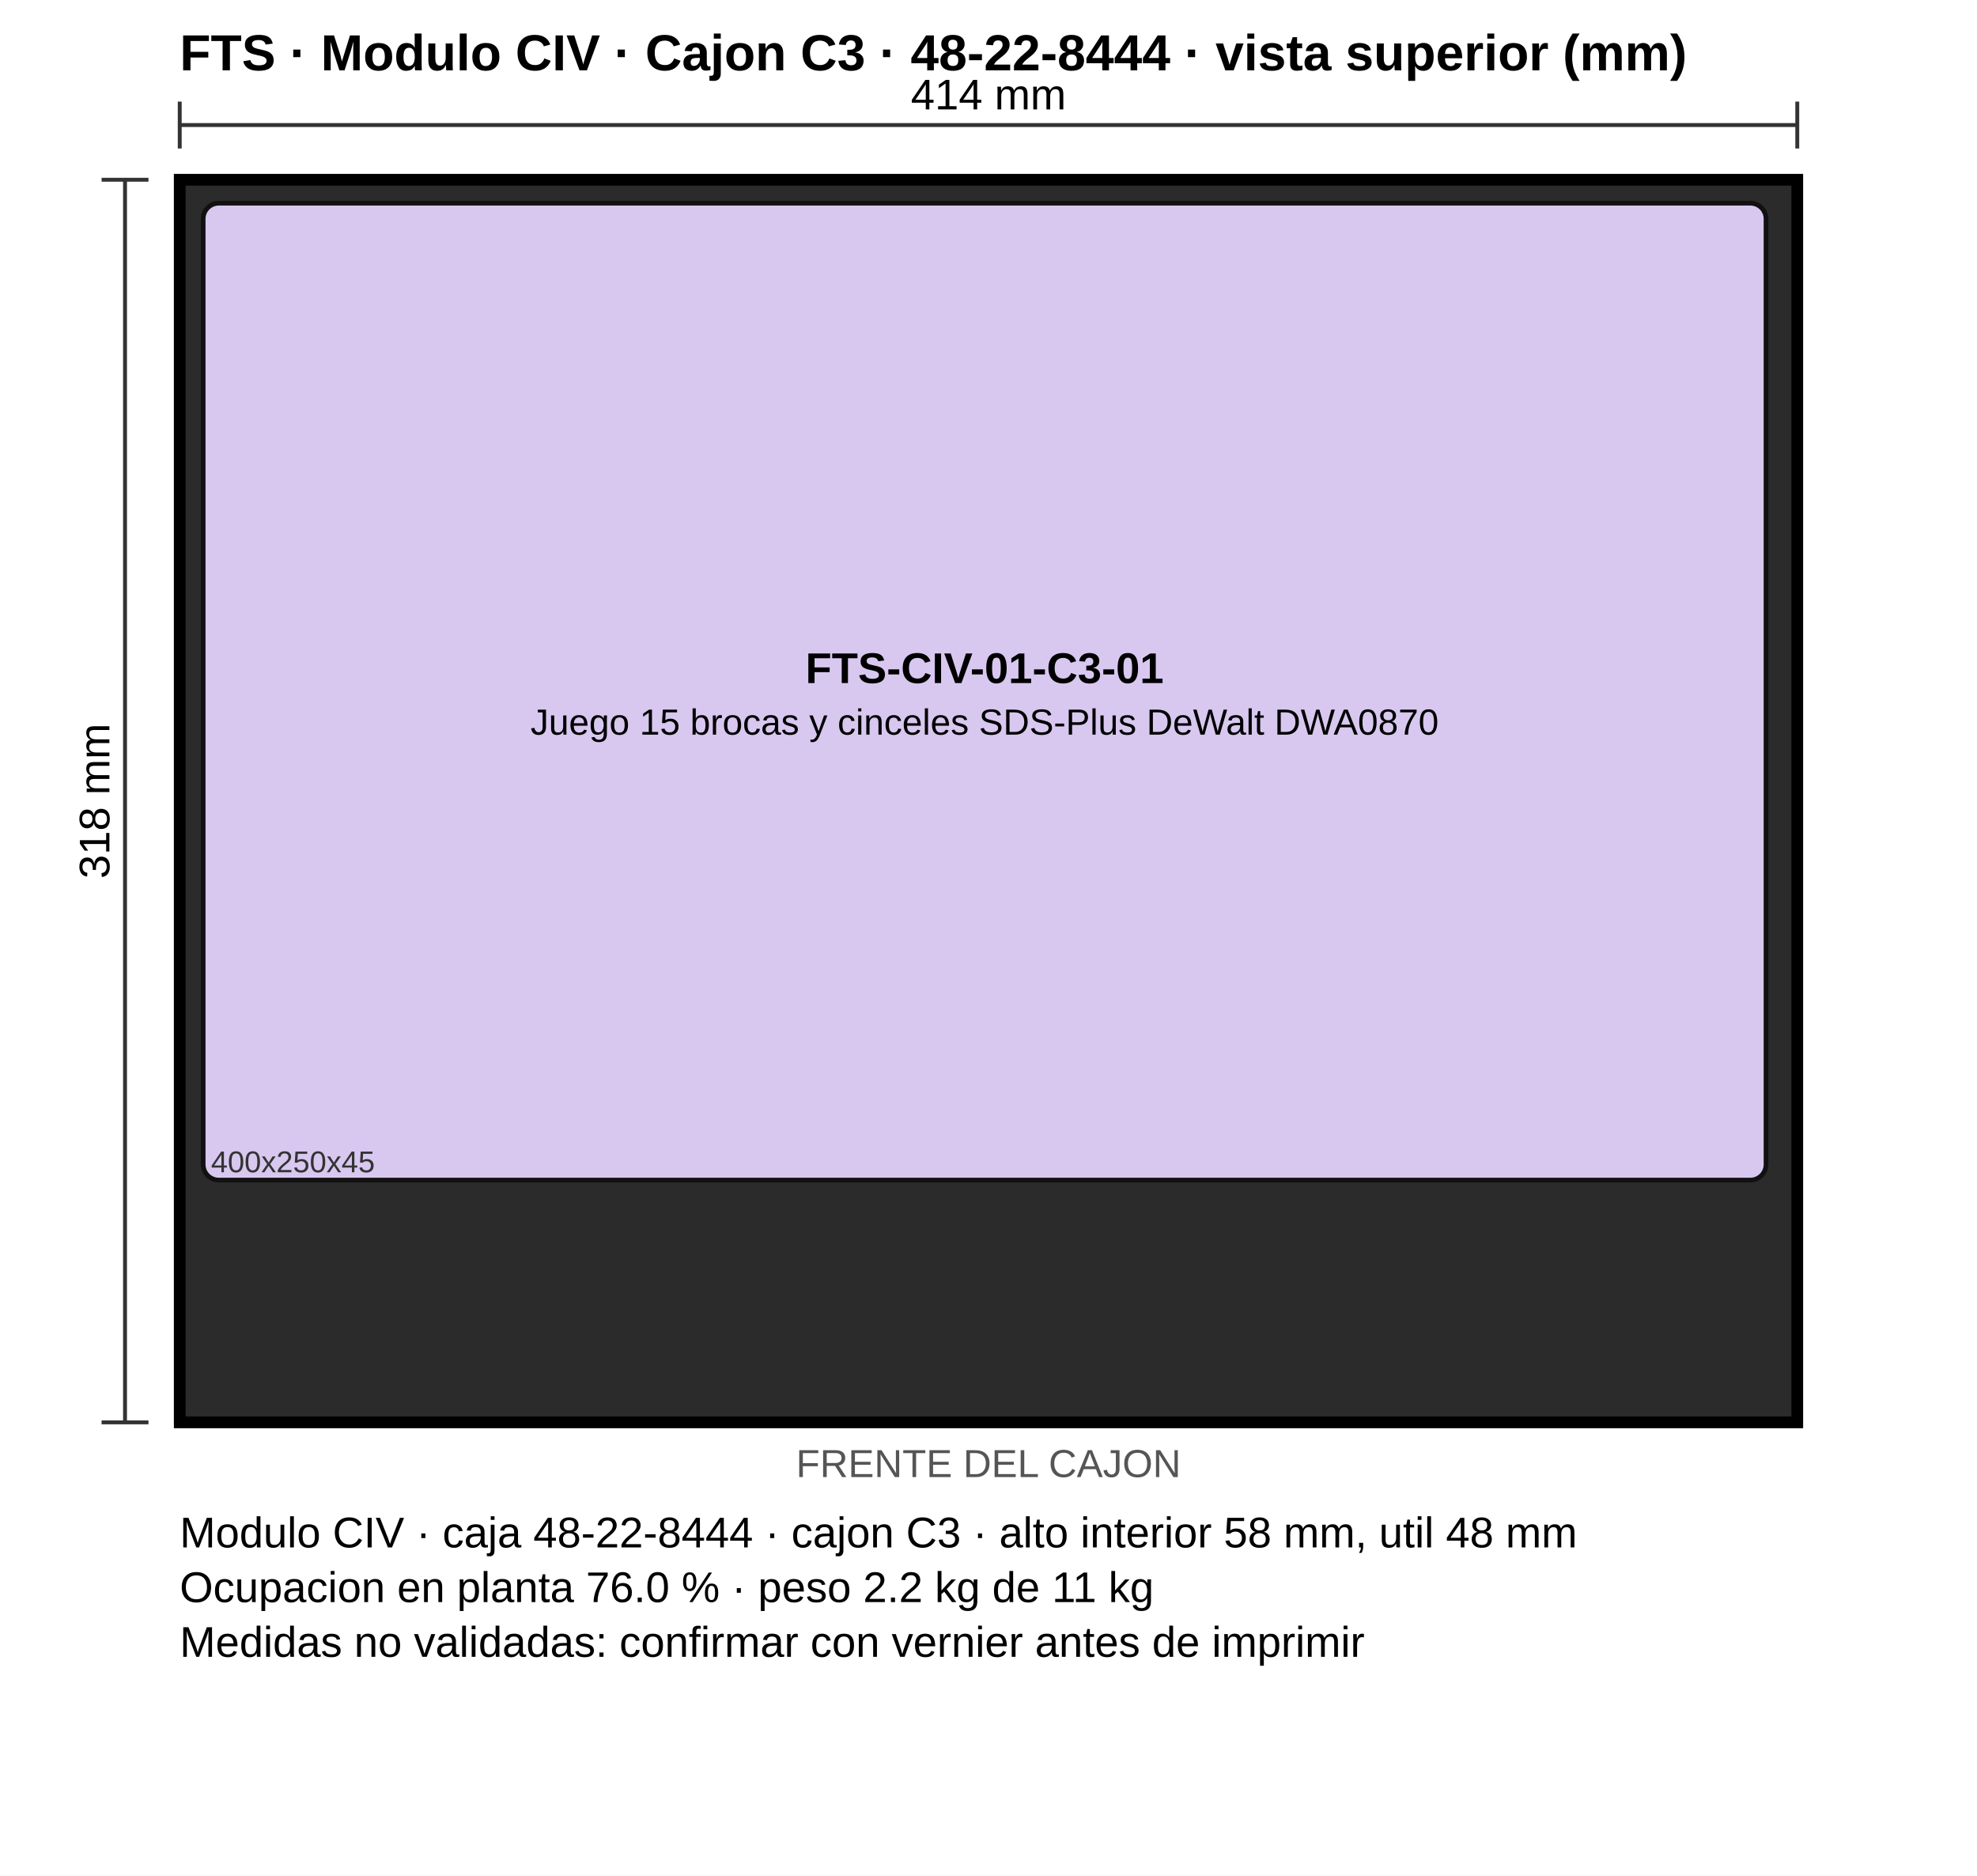
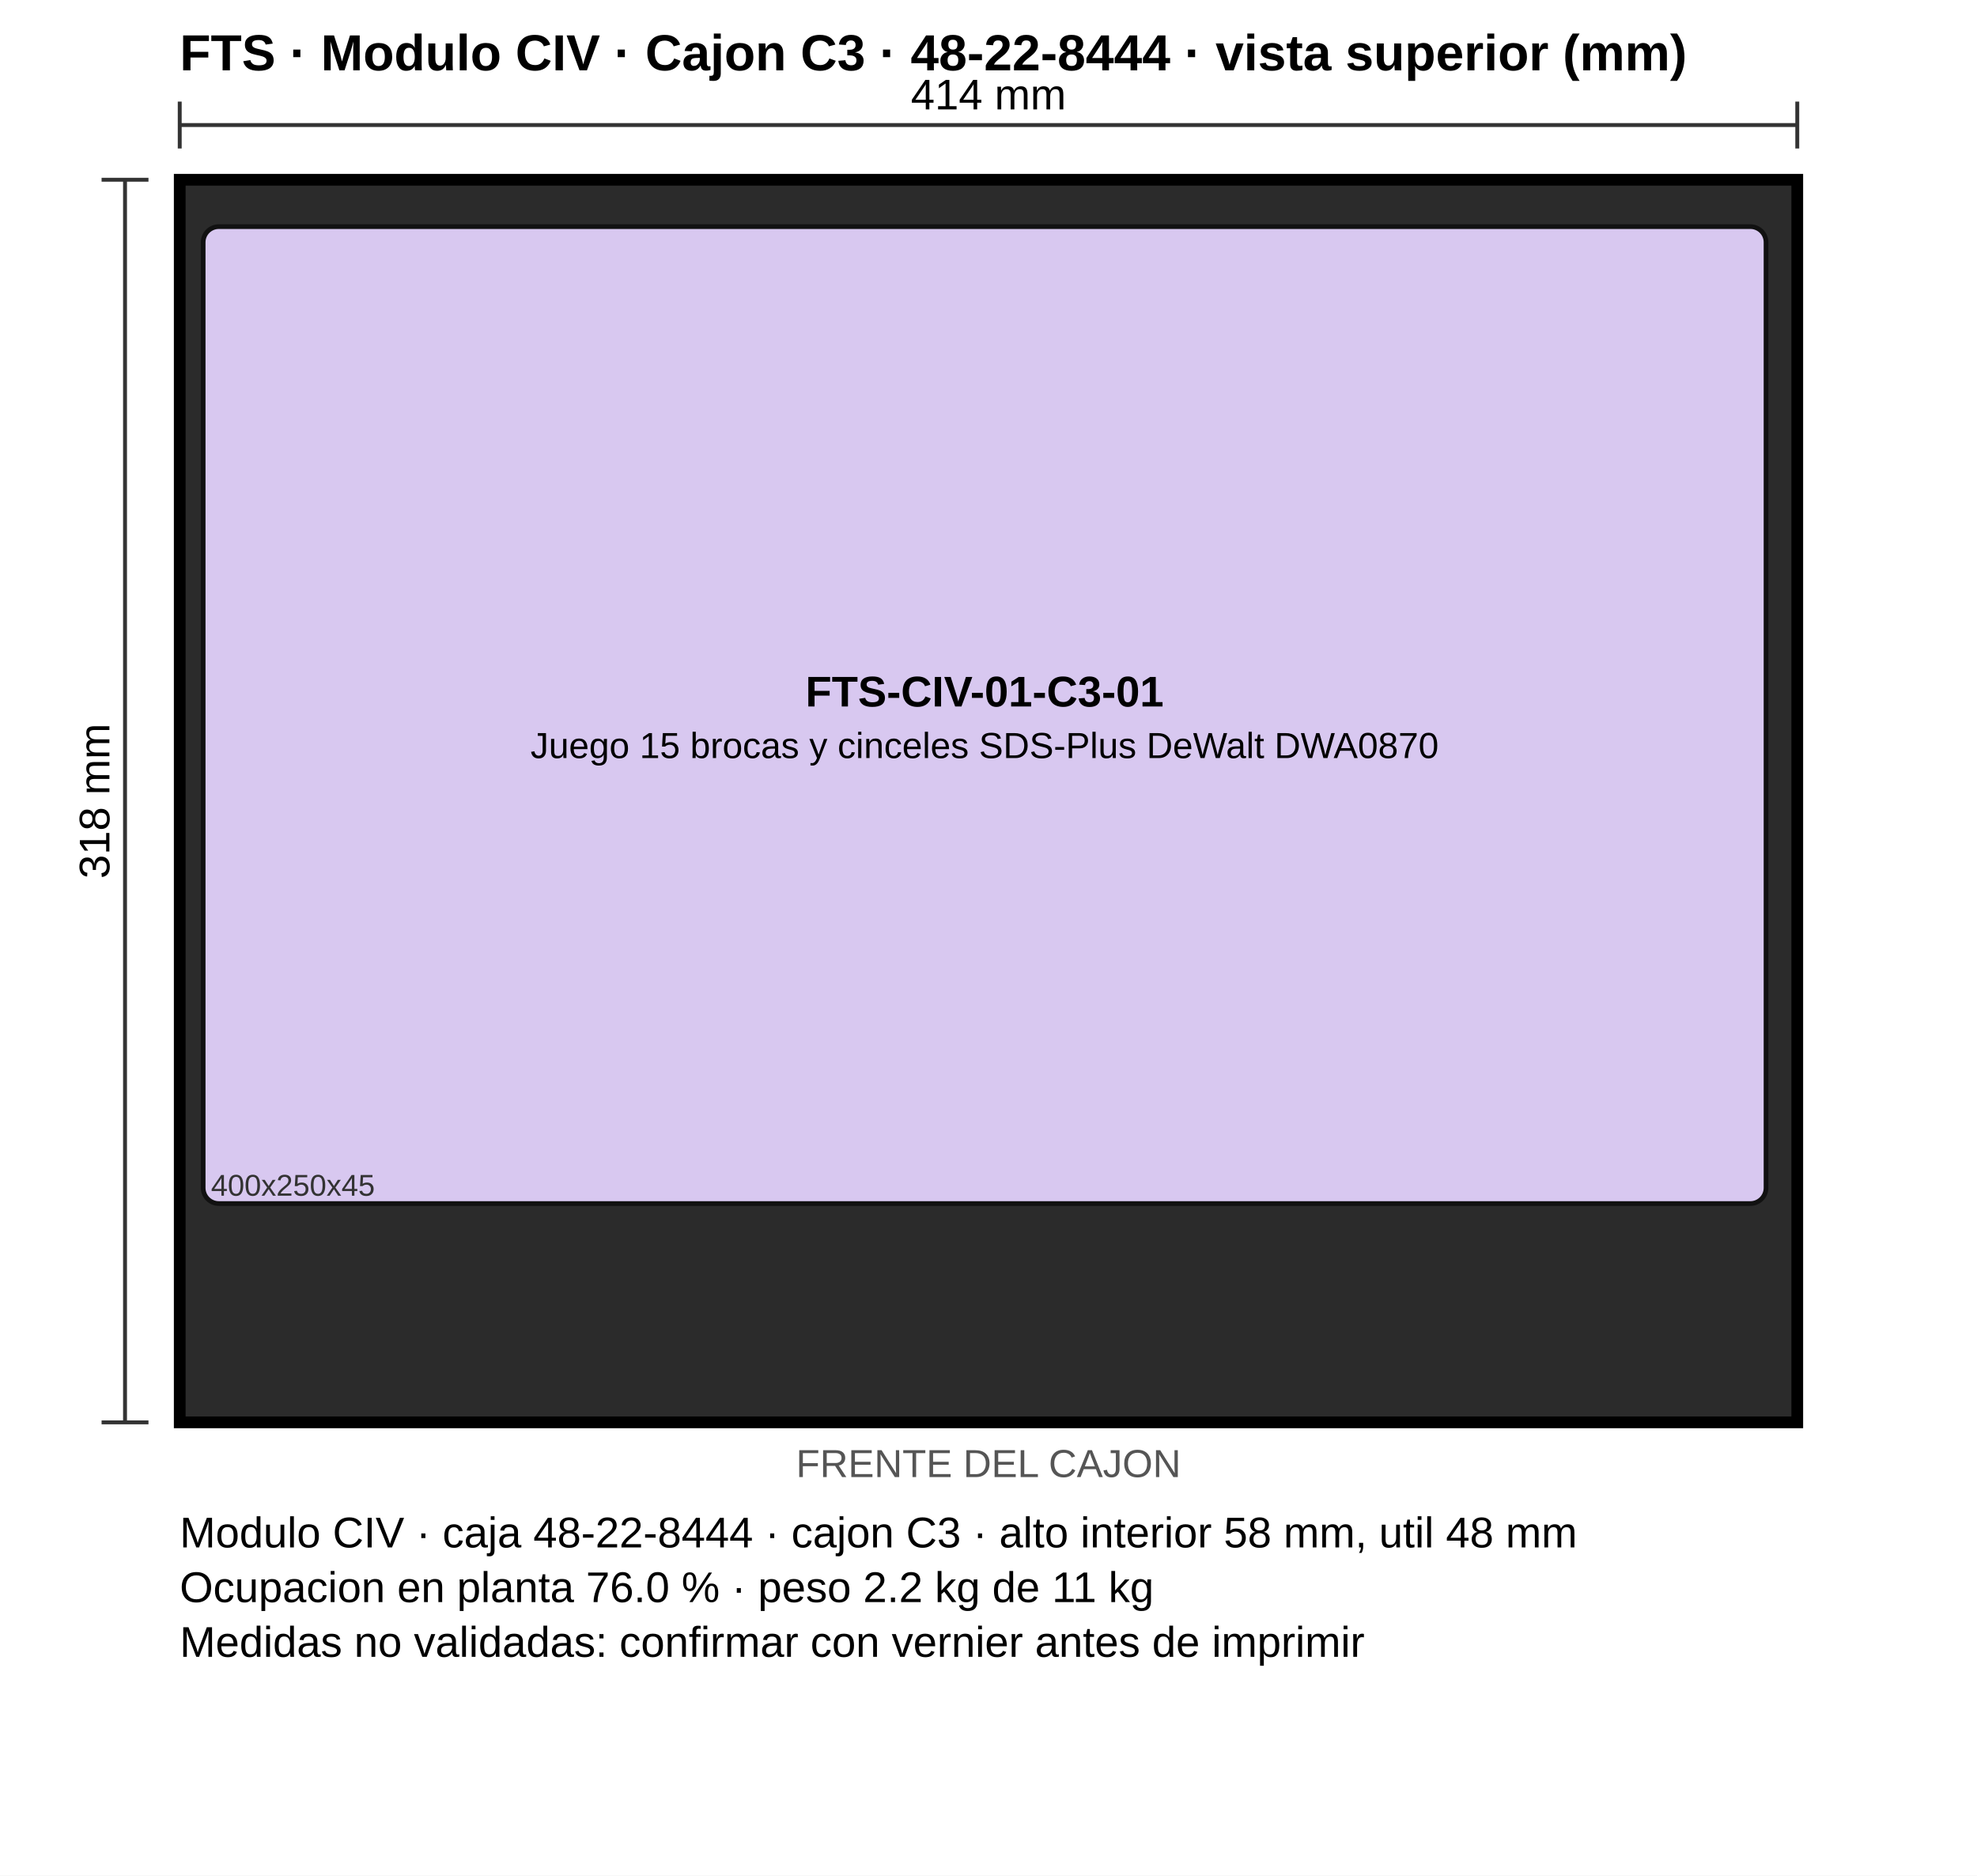
<svg xmlns="http://www.w3.org/2000/svg" viewBox="0 0 506 480" width="810" font-family="Arial, sans-serif">
  <rect x="0" y="0" width="506" height="480" fill="#ffffff" />
  <text x="46" y="18" font-size="13" font-weight="bold">FTS · Modulo CIV · Cajon C3 · 48-22-8444 · vista superior (mm)</text>
  <rect x="46" y="46" width="414" height="318" fill="#2b2b2b" stroke="#000" stroke-width="3" />
  <line x1="46" y1="32" x2="460" y2="32" stroke="#333" stroke-width="1" />
  <line x1="46" y1="26" x2="46" y2="38" stroke="#333" />
  <line x1="460" y1="26" x2="460" y2="38" stroke="#333" />
  <text x="253.0" y="28" font-size="11" text-anchor="middle">414 mm</text>
  <line x1="32" y1="46" x2="32" y2="364" stroke="#333" />
  <line x1="26" y1="46" x2="38" y2="46" stroke="#333" />
  <line x1="26" y1="364" x2="38" y2="364" stroke="#333" />
  <text x="28" y="205.0" font-size="11" text-anchor="middle" transform="rotate(-90 28 205.0)">318 mm</text>
  <text x="253.0" y="378" font-size="10" text-anchor="middle" fill="#555">FRENTE DEL CAJON</text>
-   <rect x="52" y="52" width="400" height="250" rx="4" fill="#D8C8F0" stroke="#111" stroke-width="1.2" />
-   <text x="252.0" y="174.8" font-size="11.0" text-anchor="middle" font-weight="bold">FTS-CIV-01-C3-01</text>
-   <text x="252.0" y="188.0" font-size="9.3" text-anchor="middle">Juego 15 brocas y cinceles SDS-Plus DeWalt DWA0870</text>
-   <text x="54" y="300" font-size="7.7" fill="#333">400x250x45</text>
+   <rect x="52" y="58" width="400.0" height="250.0" rx="4" fill="#D8C8F0" stroke="#111" stroke-width="1.2" />
+   <text x="252.0" y="180.8" font-size="11.0" text-anchor="middle" font-weight="bold">FTS-CIV-01-C3-01</text>
+   <text x="252.0" y="194.0" font-size="9.3" text-anchor="middle">Juego 15 brocas y cinceles SDS-Plus DeWalt DWA0870</text>
+   <text x="54" y="306.0" font-size="7.7" fill="#333">400x250x45</text>
  <text x="46" y="396" font-size="11" fill="#000">Modulo CIV · caja 48-22-8444 · cajon C3 · alto interior 58 mm, util 48 mm</text>
  <text x="46" y="410" font-size="11" fill="#000">Ocupacion en planta 76.0 % · peso 2.2 kg de 11 kg</text>
  <text x="46" y="424" font-size="11" fill="#000">Medidas no validadas: confirmar con vernier antes de imprimir</text>
</svg>
